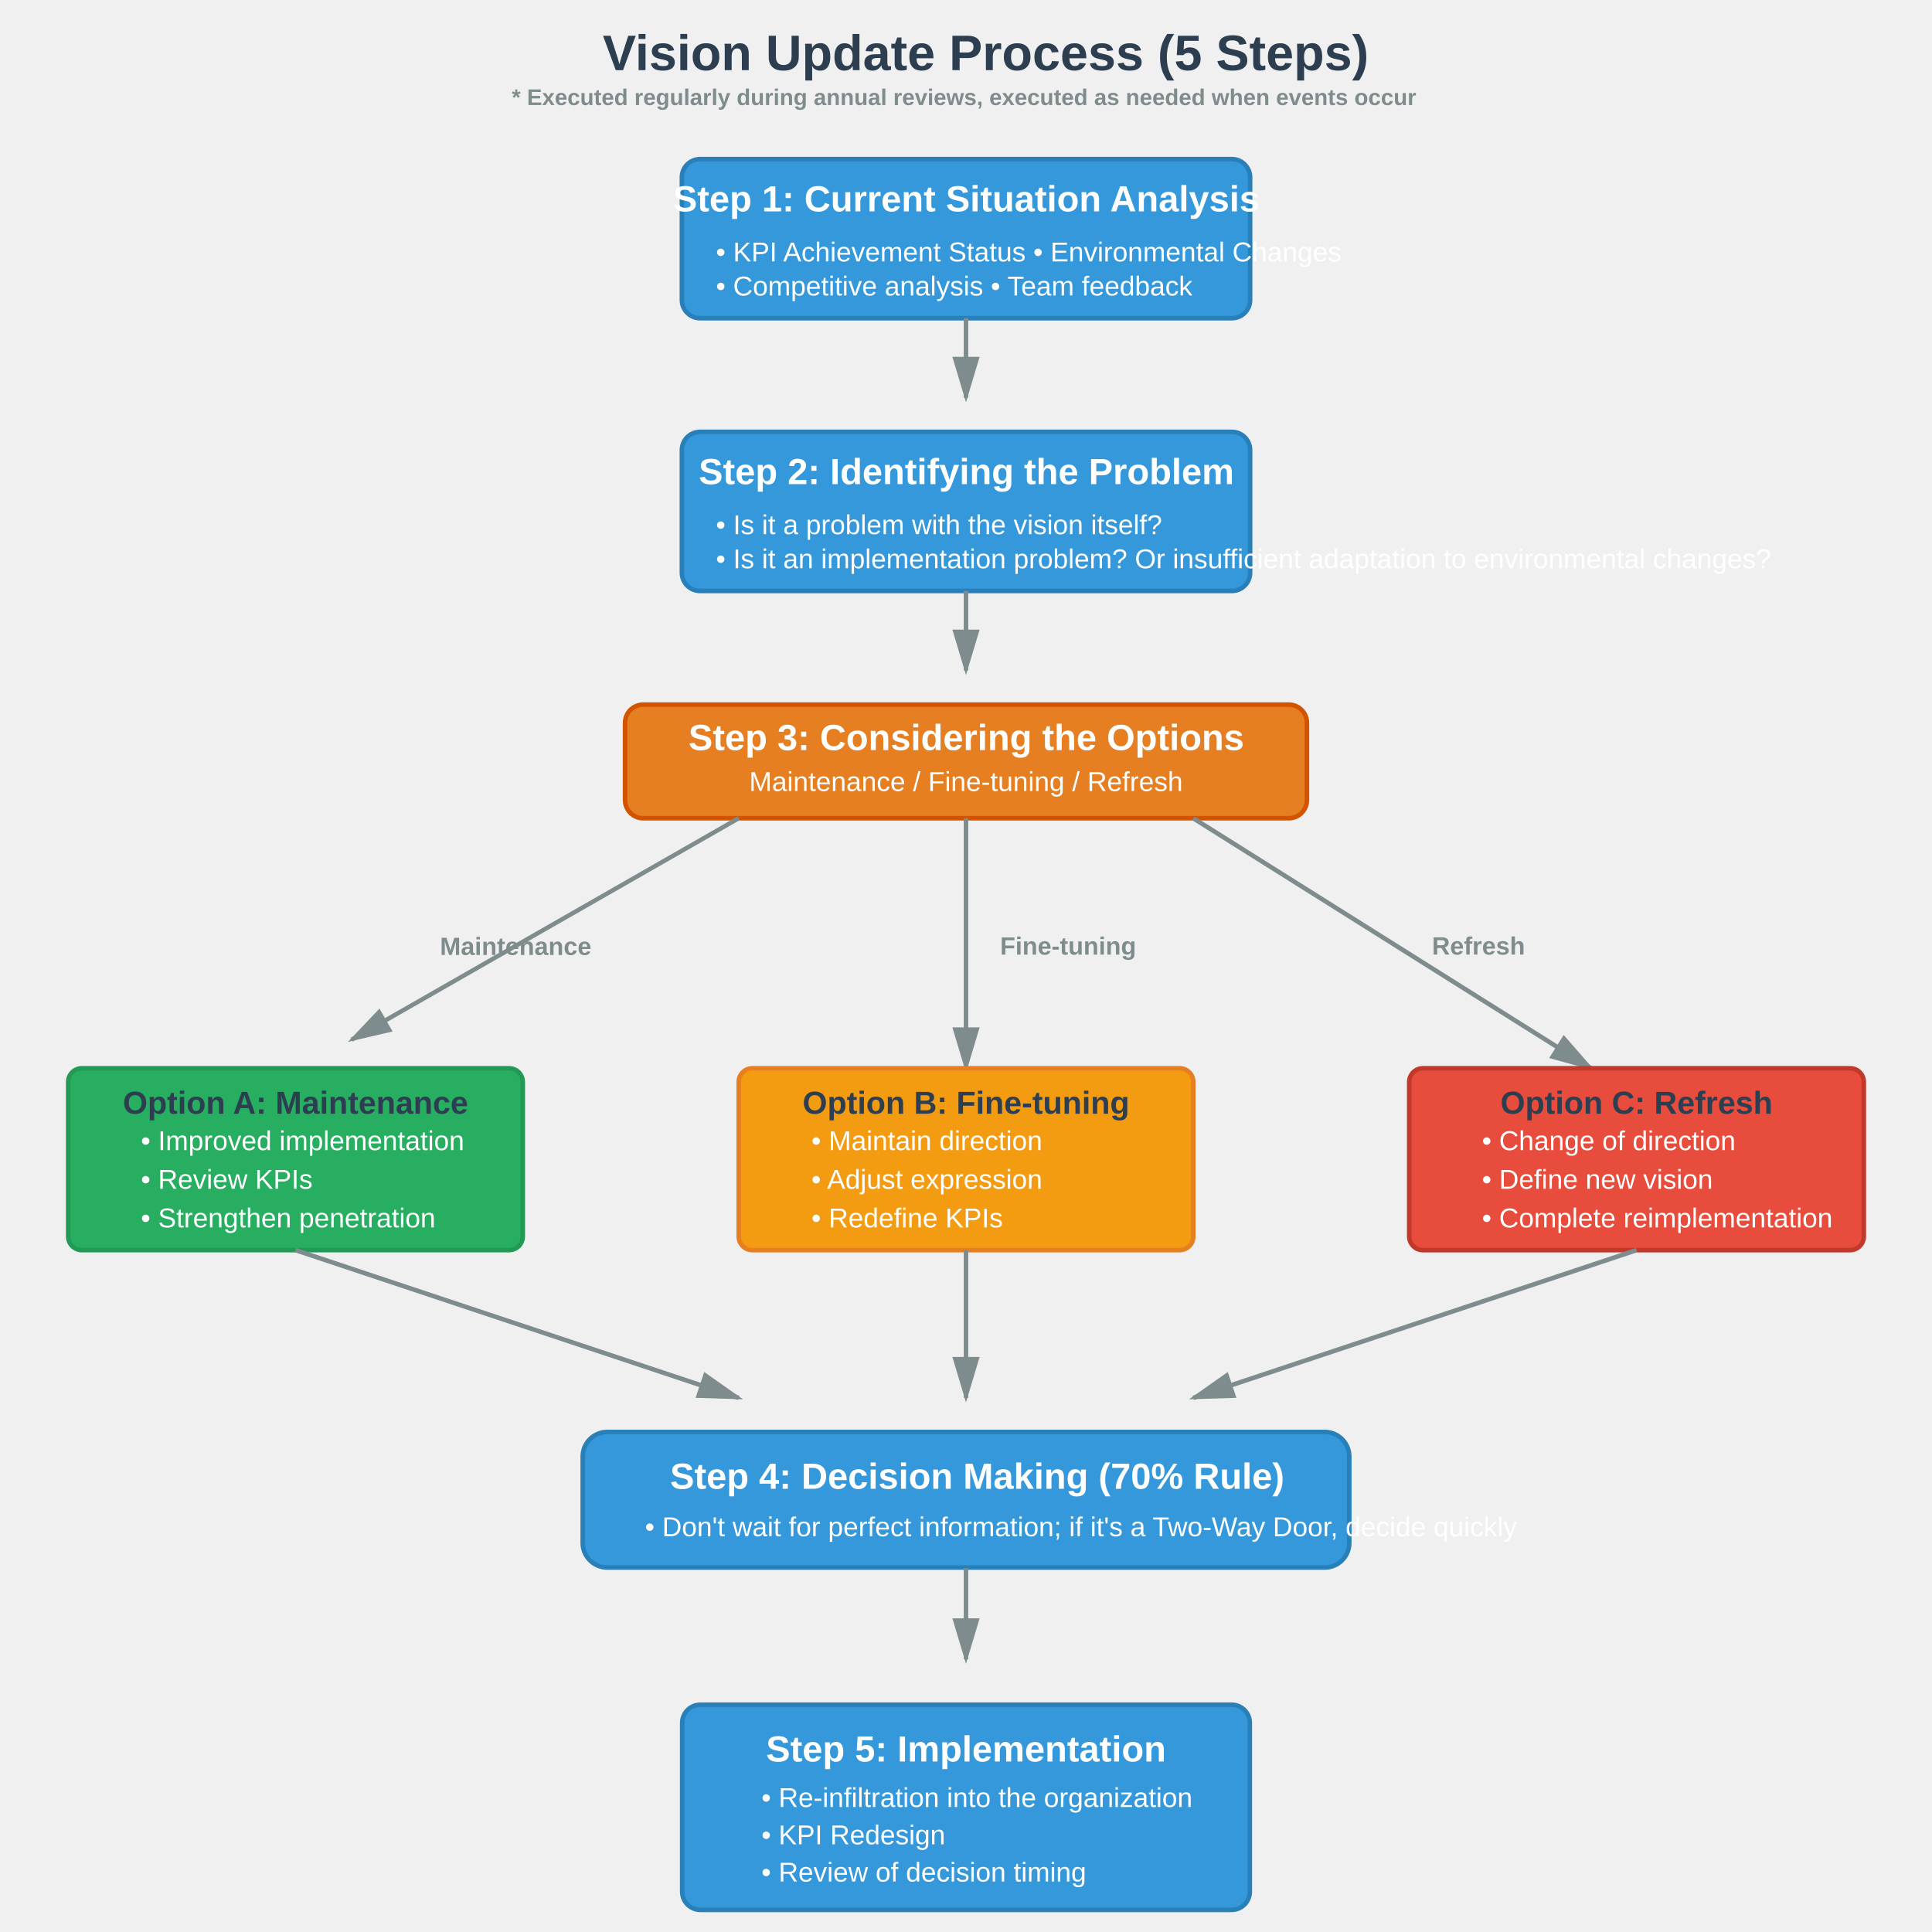
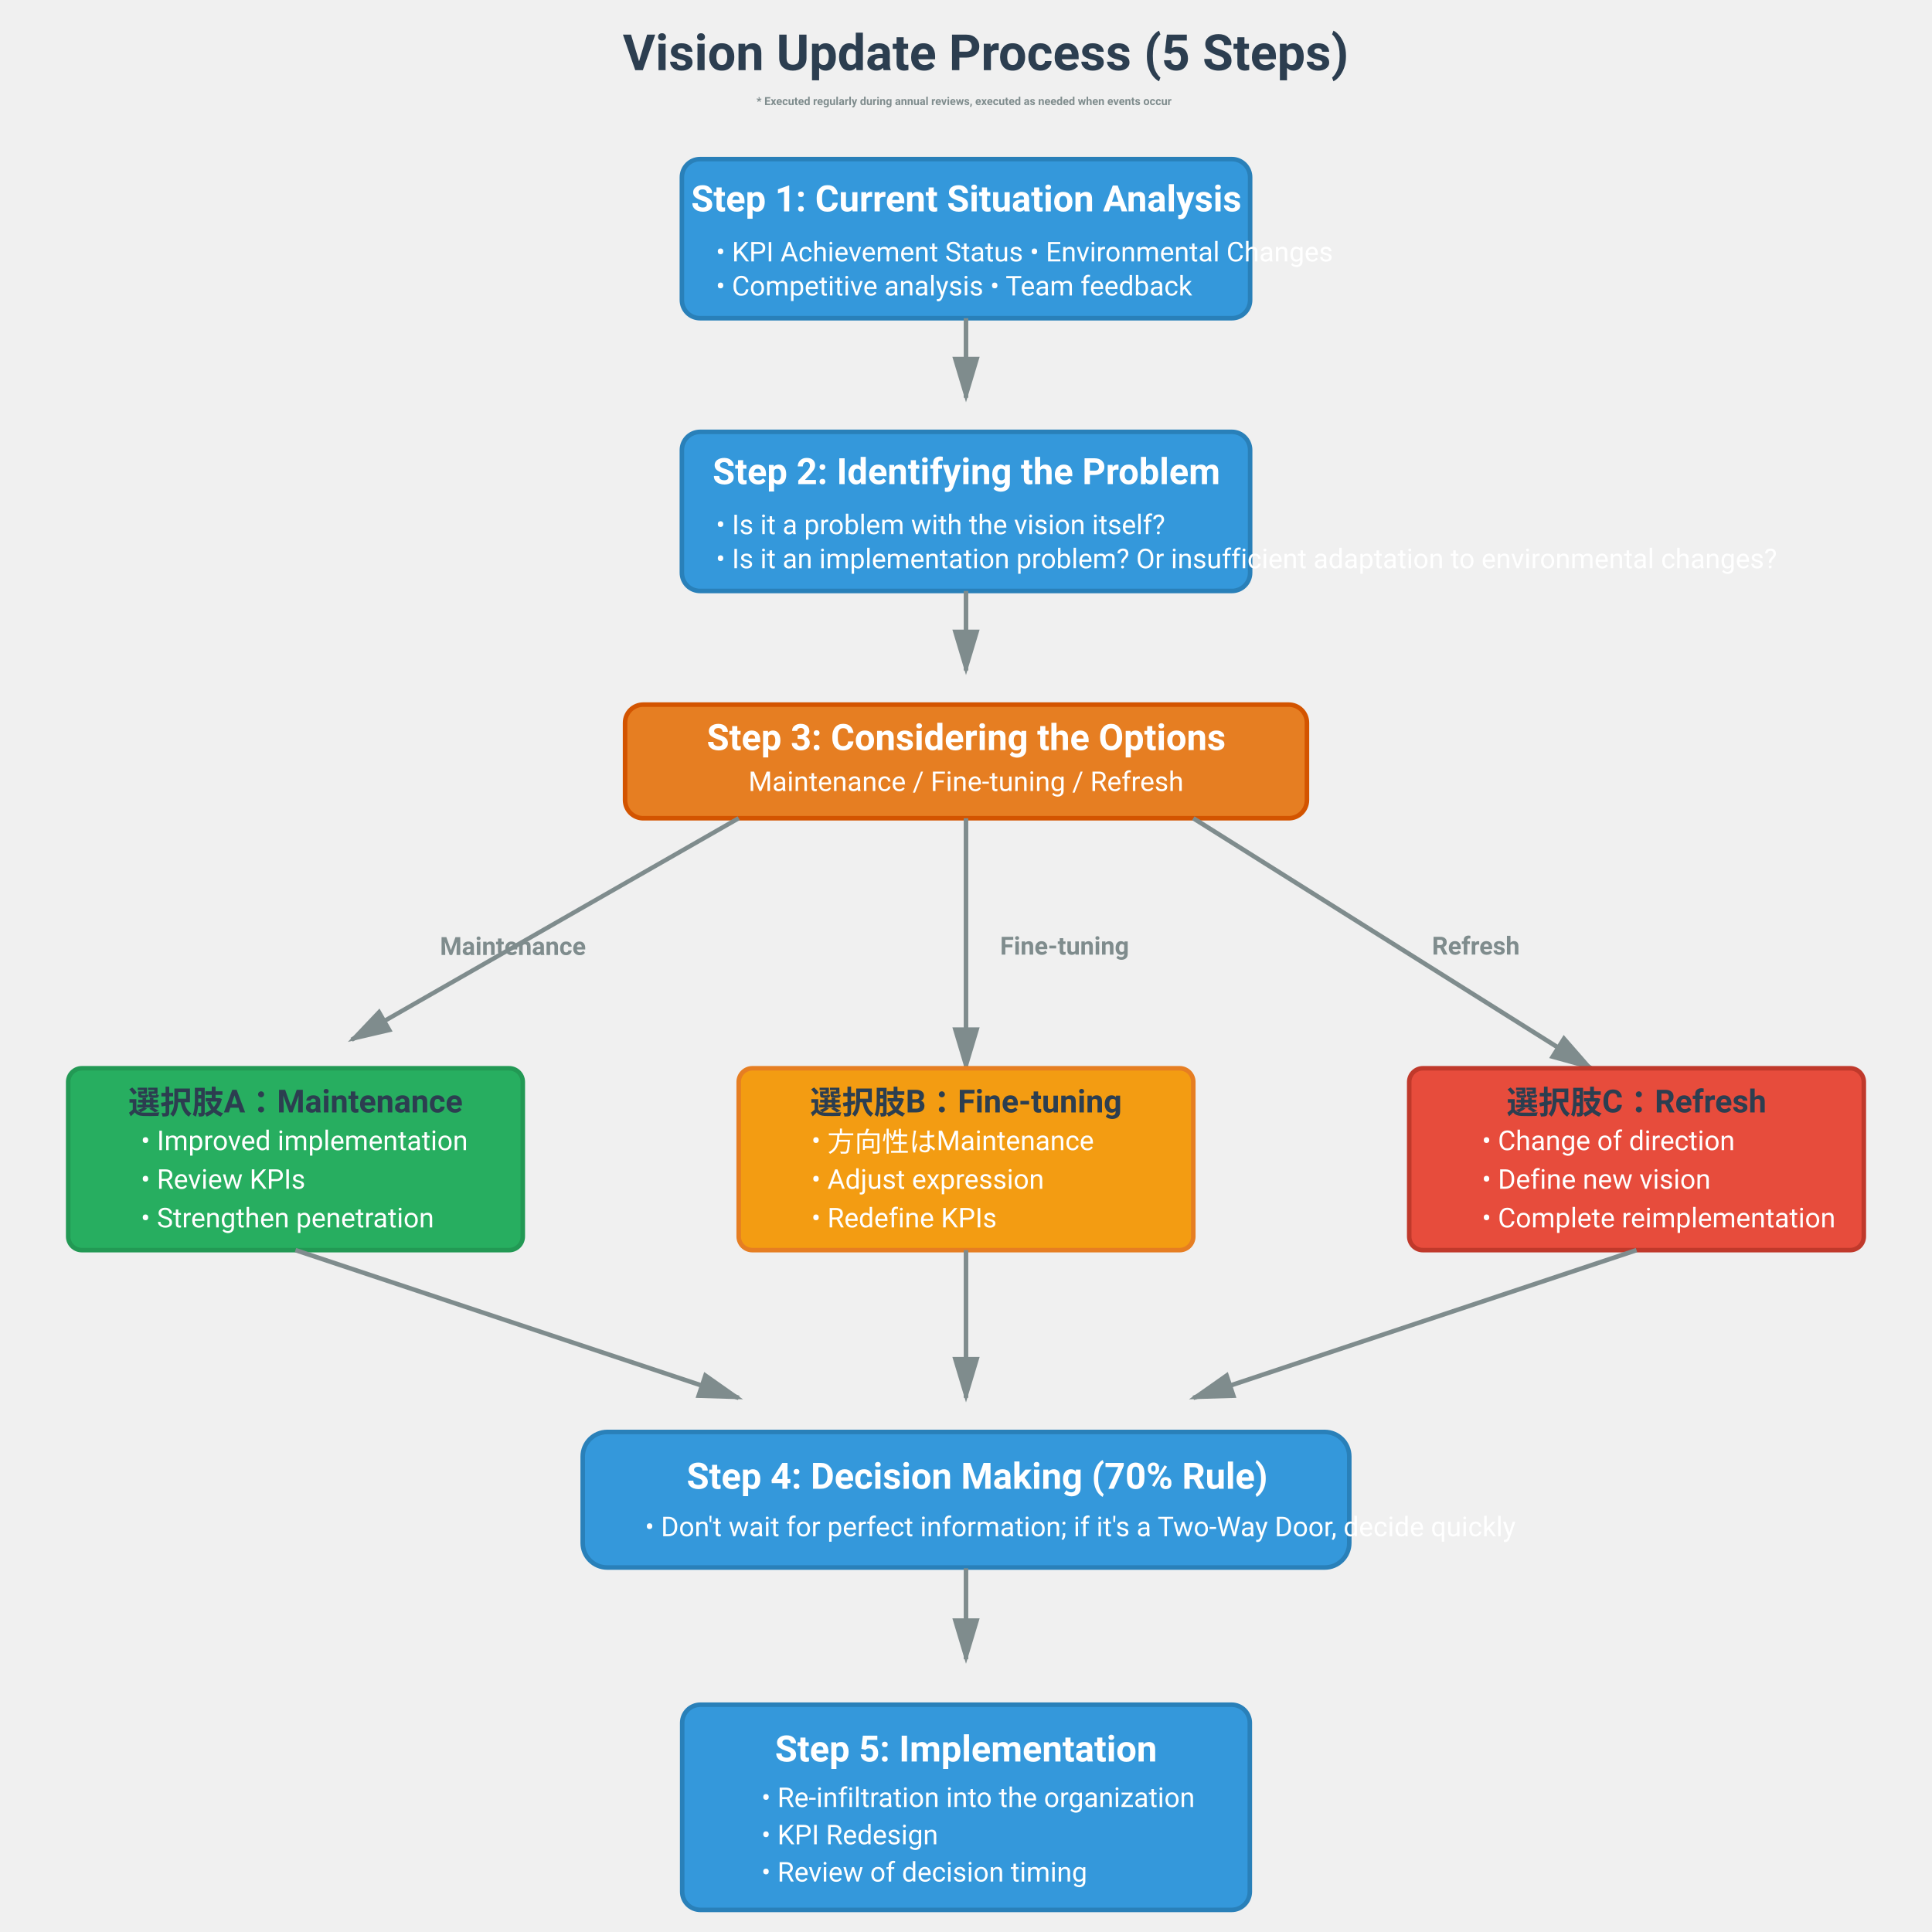
<svg xmlns="http://www.w3.org/2000/svg" viewBox="0 0 850 850" version="1.1" id="svg36">
  <defs id="defs1">
    <style id="style1">
-       .title { font-family: Arial, sans-serif, sans-serif; font-size: 22px; font-weight: bold; fill: #2c3e50; }
-       .step-title { font-family: Arial, sans-serif, sans-serif; font-size: 16px; font-weight: bold; fill: #ffffff; }
-       .step-content { font-family: Arial, sans-serif, sans-serif; font-size: 12px; fill: #ffffff; }
-       .option-title { font-family: Arial, sans-serif, sans-serif; font-size: 14px; font-weight: bold; fill: #2c3e50; }
-       .option-text { font-family: Arial, sans-serif, sans-serif; font-size: 11px; fill: #555; }
-       .arrow-label { font-family: Arial, sans-serif, sans-serif; font-size: 11px; fill: #7f8c8d; font-weight: bold; }
+       .title { font-family: Metropolis, -apple-system, BlinkMacSystemFont, 'Segoe UI', Roboto, 'Helvetica Neue', Arial, sans-serif; font-size: 22px; font-weight: bold; fill: #2c3e50; }
+       .step-title { font-family: Metropolis, -apple-system, BlinkMacSystemFont, 'Segoe UI', Roboto, 'Helvetica Neue', Arial, sans-serif; font-size: 16px; font-weight: bold; fill: #ffffff; }
+       .step-content { font-family: Metropolis, -apple-system, BlinkMacSystemFont, 'Segoe UI', Roboto, 'Helvetica Neue', Arial, sans-serif; font-size: 12px; fill: #ffffff; }
+       .option-title { font-family: Metropolis, -apple-system, BlinkMacSystemFont, 'Segoe UI', Roboto, 'Helvetica Neue', Arial, sans-serif; font-size: 14px; font-weight: bold; fill: #2c3e50; }
+       .option-text { font-family: Metropolis, -apple-system, BlinkMacSystemFont, 'Segoe UI', Roboto, 'Helvetica Neue', Arial, sans-serif; font-size: 11px; fill: #555; }
+       .arrow-label { font-family: Metropolis, -apple-system, BlinkMacSystemFont, 'Segoe UI', Roboto, 'Helvetica Neue', Arial, sans-serif; font-size: 11px; fill: #7f8c8d; font-weight: bold; }
      .step-box { fill: #3498db; stroke: #2980b9; stroke-width: 2; }
      .decision-box { fill: #e67e22; stroke: #d35400; stroke-width: 2; }
      .option-box-a { fill: #27ae60; stroke: #229954; stroke-width: 2; }
      .option-box-b { fill: #f39c12; stroke: #e67e22; stroke-width: 2; }
      .option-box-c { fill: #e74c3c; stroke: #c0392b; stroke-width: 2; }
      .culture-box { fill: #9b59b6; stroke: #8e44ad; stroke-width: 2; }
    </style>
    <marker id="arrow" markerWidth="10" markerHeight="10" refX="9" refY="3" orient="auto">
      <polygon points="0 0, 10 3, 0 6" fill="#7f8c8d" id="polygon1" />
    </marker>
  </defs>
  <text x="433.674" y="30.867" class="title" text-anchor="middle" id="text1">Vision Update Process (5 Steps)</text>
  <rect x="300" y="70" width="250" height="70" rx="8" class="step-box" id="rect1" />
  <text x="425.141" y="93" class="step-title" text-anchor="middle" id="text2">Step 1: Current Situation Analysis</text>
  <text x="315" y="115" class="step-content" id="text3">• KPI Achievement Status • Environmental Changes</text>
  <text x="315" y="130" class="step-content" id="text4">• Competitive analysis • Team feedback</text>
  <line x1="425" y1="140" x2="425" y2="175" stroke="#7f8c8d" stroke-width="2" marker-end="url(#arrow)" id="line4" />
  <rect x="300" y="190" width="250" height="70" rx="8" class="step-box" id="rect4" />
  <text x="425.18" y="213" class="step-title" text-anchor="middle" id="text5">Step 2: Identifying the Problem</text>
  <text x="315" y="235" class="step-content" id="text6">• Is it a problem with the vision itself?</text>
  <text x="315" y="250" class="step-content" id="text7">• Is it an implementation problem? Or insufficient adaptation to environmental changes?</text>
  <line x1="425" y1="260" x2="425" y2="295" stroke="#7f8c8d" stroke-width="2" marker-end="url(#arrow)" id="line7" />
  <rect x="275" y="310" width="300" height="50" rx="8" class="decision-box" id="rect7" />
  <text x="425.125" y="330" class="step-title" text-anchor="middle" id="text8">Step 3: Considering the Options</text>
  <text x="425" y="348" class="step-content" text-anchor="middle" id="text9">Maintenance / Fine-tuning / Refresh</text>
  <line x1="325.015" y1="359.971" x2="154.716" y2="457.427" stroke="#7f8c8d" stroke-width="1.937" marker-end="url(#arrow)" id="line9" />
  <text x="193.566" y="420.14" class="arrow-label" id="text10">Maintenance</text>
  <rect x="30" y="470" width="200" height="80" rx="6" class="option-box-a" id="rect10" />
-   <text x="130" y="490" class="option-title" text-anchor="middle" id="text11">Option A: Maintenance</text>
+   <text x="130" y="490" class="option-title" text-anchor="middle" id="text11">選択肢A：Maintenance</text>
  <text x="62" y="506" class="step-content" id="text12">• Improved implementation</text>
  <text x="62" y="523" class="step-content" id="text13">• Review KPIs</text>
  <text x="62" y="540" class="step-content" id="text14">• Strengthen penetration</text>
  <line x1="425" y1="360" x2="425" y2="470" stroke="#7f8c8d" stroke-width="2" marker-end="url(#arrow)" id="line14" />
  <text x="440" y="420" class="arrow-label" id="text15">Fine-tuning</text>
  <rect x="325" y="470" width="200" height="80" rx="6" class="option-box-b" id="rect15" />
-   <text x="425.007" y="490" class="option-title" text-anchor="middle" id="text16">Option B: Fine-tuning</text>
-   <text x="357" y="506" class="step-content" id="text17">• Maintain direction</text>
+   <text x="425.007" y="490" class="option-title" text-anchor="middle" id="text16">選択肢B：Fine-tuning</text>
+   <text x="357" y="506" class="step-content" id="text17">• 方向性はMaintenance</text>
  <text x="357" y="523" class="step-content" id="text18">• Adjust expression</text>
  <text x="357" y="540" class="step-content" id="text19">• Redefine KPIs</text>
  <line x1="525" y1="360" x2="700" y2="470" stroke="#7f8c8d" stroke-width="2" marker-end="url(#arrow)" id="line19" />
  <text x="630" y="419.968" class="arrow-label" id="text20">Refresh</text>
  <rect x="620" y="470" width="200" height="80" rx="6" class="option-box-c" id="rect20" />
-   <text x="720" y="490" class="option-title" text-anchor="middle" id="text21">Option C: Refresh</text>
+   <text x="720" y="490" class="option-title" text-anchor="middle" id="text21">選択肢C：Refresh</text>
  <text x="652" y="506" class="step-content" id="text22">• Change of direction</text>
  <text x="652" y="523" class="step-content" id="text23">• Define new vision</text>
  <text x="652" y="540" class="step-content" id="text24">• Complete reimplementation</text>
  <line x1="130" y1="550" x2="325" y2="615" stroke="#7f8c8d" stroke-width="2" marker-end="url(#arrow)" id="line24" />
  <line x1="425" y1="550" x2="425" y2="615" stroke="#7f8c8d" stroke-width="2" marker-end="url(#arrow)" id="line25" />
  <line x1="720" y1="550" x2="525" y2="615" stroke="#7f8c8d" stroke-width="2" marker-end="url(#arrow)" id="line26" />
  <rect x="256.373" y="630" width="337.253" height="59.645" rx="10.792" class="step-box" id="rect26" />
  <text x="429.934" y="655" class="step-title" text-anchor="middle" id="text26">Step 4: Decision Making (70% Rule)</text>
  <text x="283.773" y="675.867" class="step-content" id="text27">• Don't wait for perfect information; if it's a Two-Way Door, decide quickly</text>
  <line x1="425" y1="690" x2="425" y2="730" stroke="#7f8c8d" stroke-width="2" marker-end="url(#arrow)" id="line27" />
  <rect x="300.135" y="750" width="249.73" height="90.268" rx="7.991" class="step-box" id="rect27" />
  <text x="425.012" y="775" class="step-title" text-anchor="middle" id="text28">Step 5: Implementation</text>
  <text x="335" y="795" class="step-content" id="text29">• Re-infiltration into the organization</text>
  <text x="335" y="827.8" class="step-content" id="text30">• Review of decision timing</text>
-   <text x="424.133" y="46.216" class="arrow-label" text-anchor="middle" style="font-size:10px" id="text36">* Executed regularly during annual reviews, executed as needed when events occur</text>
+   <text x="424.133" y="46.216" class="arrow-label" text-anchor="middle" style="font-size:4.9px" id="text36">* Executed regularly during annual reviews, executed as needed when events occur</text>
  <text x="335" y="811.414" class="step-content" id="text25">• KPI Redesign</text>
</svg>
